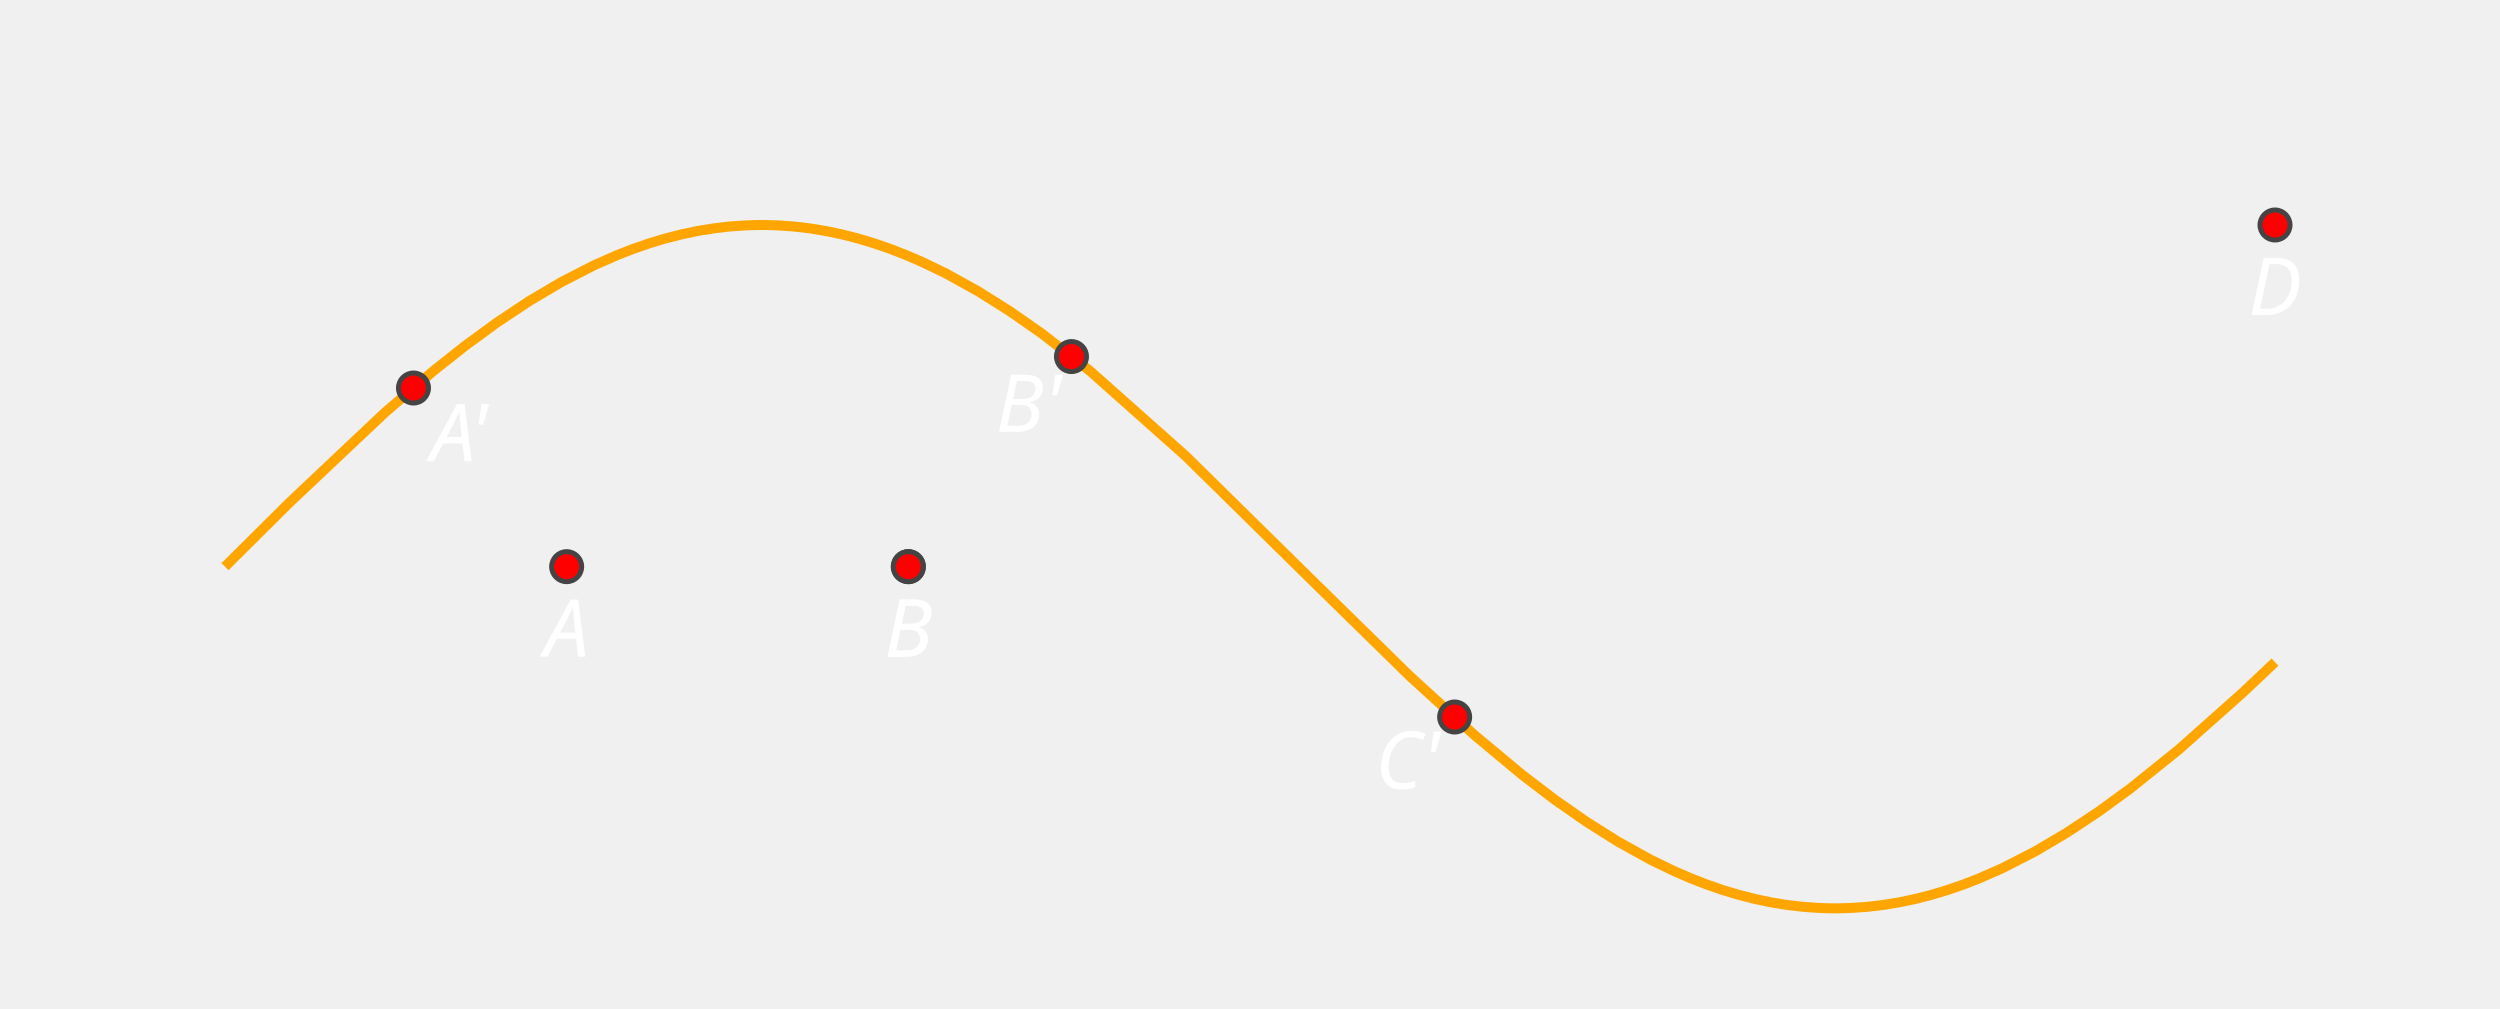
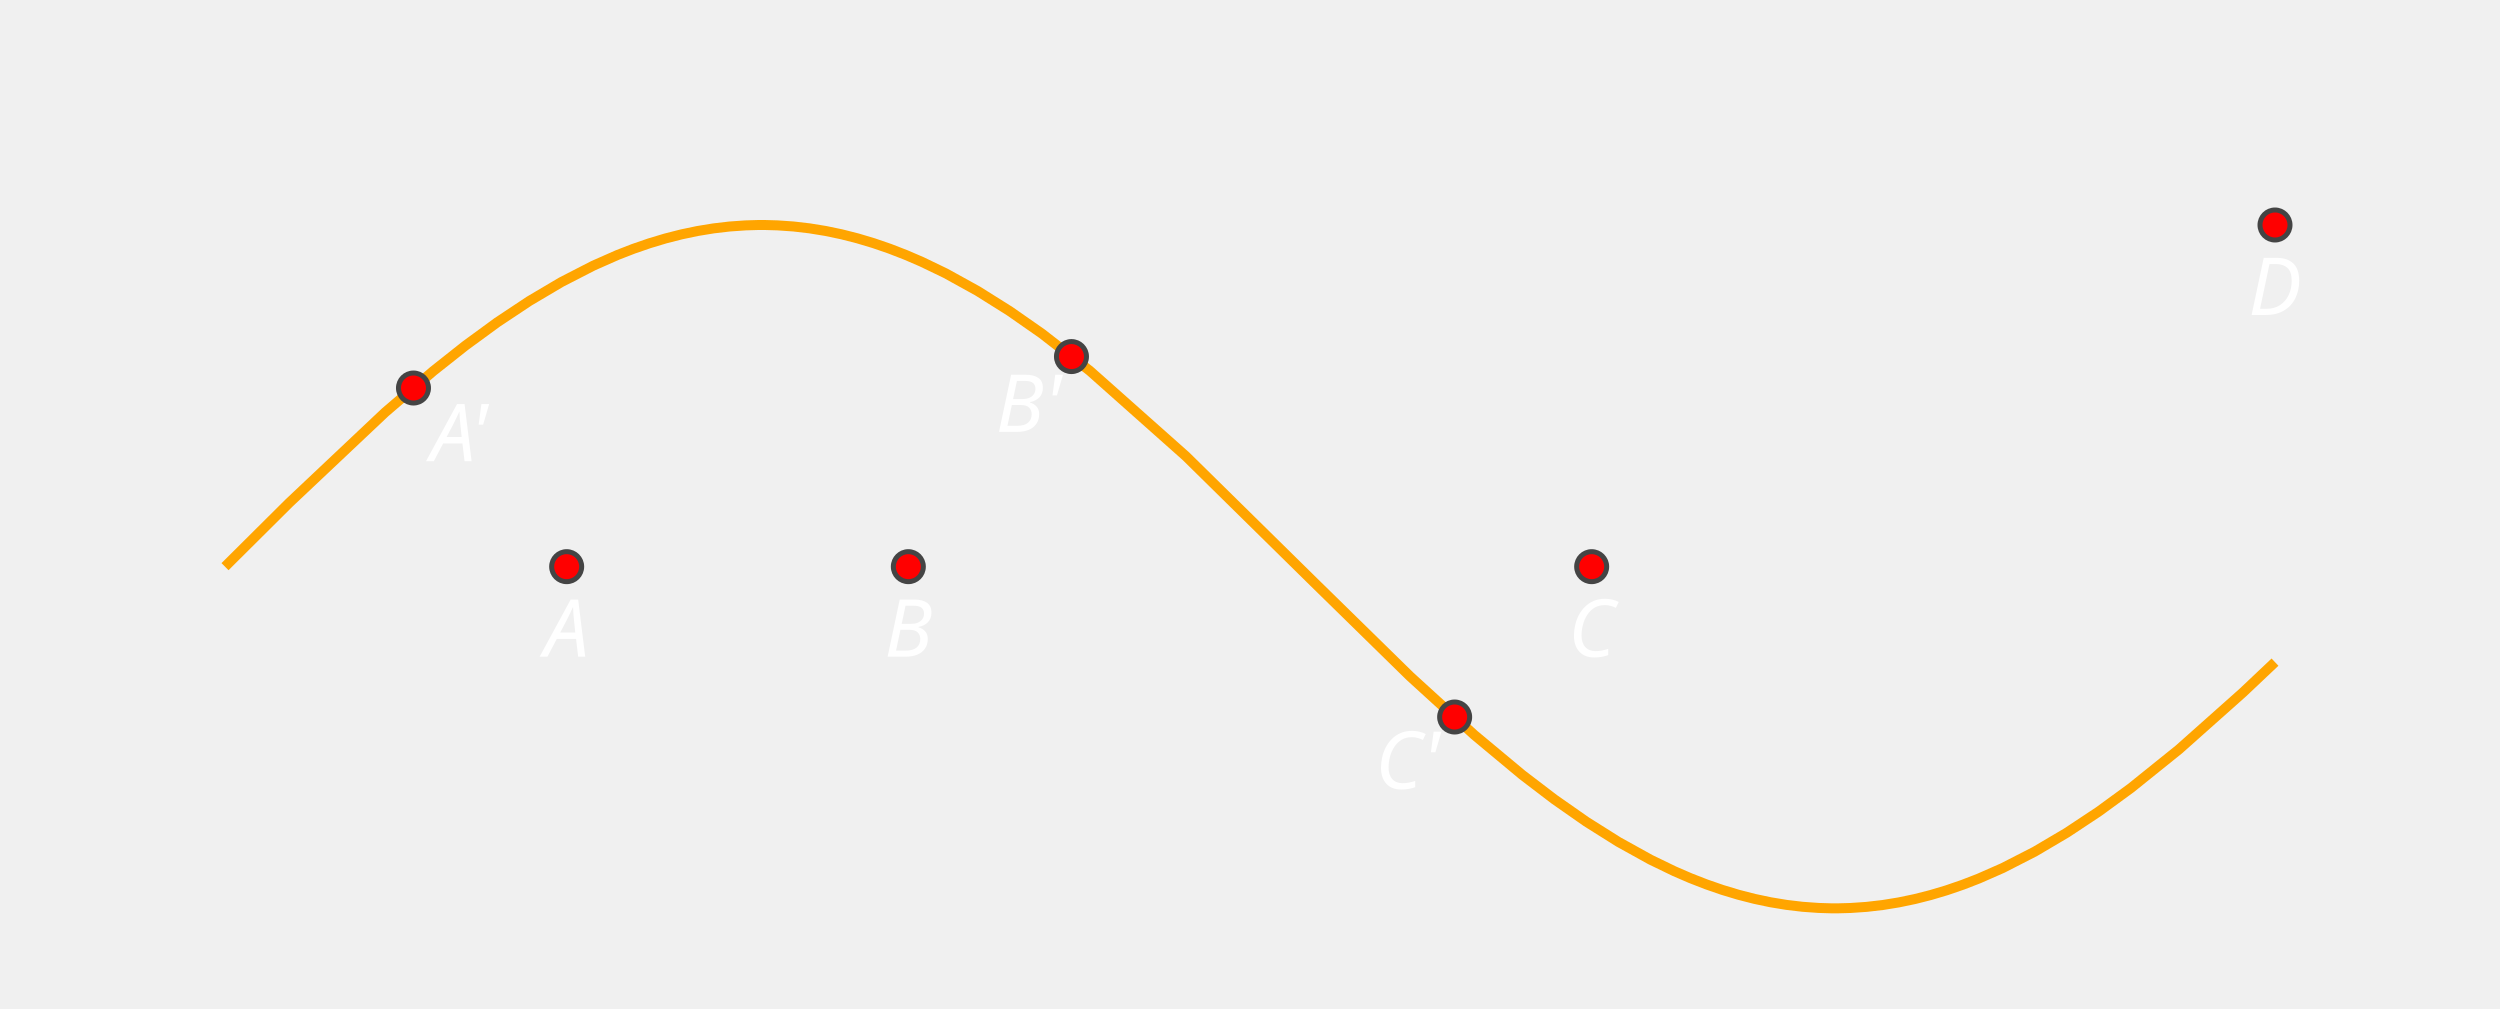
<svg xmlns="http://www.w3.org/2000/svg" style="background : #444;" height="201.663" width="500.0" version="1.11.1">
  <polyline points="45,113.333 57.812,100.596 77.031,82.462 86.641,74.222 93.047,69.149 99.453,64.463 105.859,60.207 112.266,56.417 118.672,53.127 123.477,51.005 126.68,49.761 129.883,48.656 133.086,47.694 136.289,46.876 139.492,46.204 142.695,45.679 145.898,45.303 149.102,45.077 151.504,45.005 153.105,45.004 155.508,45.074 158.711,45.297 161.914,45.67 165.117,46.192 168.32,46.861 171.523,47.676 174.727,48.635 177.93,49.737 181.133,50.978 184.336,52.356 189.141,54.673 195.547,58.212 201.953,62.235 208.359,66.706 217.969,74.168 237.188,91.249 262.812,116.469 282.031,135.292 294.844,146.97 304.453,154.975 310.859,159.864 317.266,164.344 323.672,168.376 330.078,171.925 334.883,174.251 338.086,175.635 341.289,176.882 344.492,177.989 347.695,178.954 350.898,179.775 354.102,180.45 357.305,180.978 360.508,181.357 363.711,181.587 366.113,181.661 367.715,181.663 370.117,181.596 373.32,181.376 376.523,181.006 379.727,180.487 382.93,179.821 386.133,179.009 389.336,178.053 392.539,176.954 395.742,175.716 400.547,173.602 406.953,170.323 413.359,166.543 419.766,162.296 426.172,157.619 435.781,149.887 448.594,138.485 455,132.427 " stroke="orange" stroke-width="2" fill="none" />
  <circle stroke="#444" stroke-width="1" fill="red" cy="113.333" r="3" cx="113.333" />
  <text dy="4" font-size="16" font-style="italic" stroke="none" fill="white" font-family="CMU Serif" x="113.333" text-anchor="middle" y="127.333">A
  </text>
  <circle stroke="#444" stroke-width="1" fill="red" cy="77.604" r="3" cx="82.696" />
  <text dy="4" font-size="16" font-style="italic" stroke="none" fill="white" font-family="CMU Serif" x="91.81" text-anchor="middle" y="88.232">A'
  </text>
  <circle stroke="#444" stroke-width="1" fill="red" cy="113.333" r="3" cx="181.667" />
  <text dy="4" font-size="16" font-style="italic" stroke="none" fill="white" font-family="CMU Serif" x="181.667" text-anchor="middle" y="127.333">B
  </text>
  <circle stroke="#444" stroke-width="1" fill="red" cy="71.315" r="3" cx="214.295" />
  <text dy="4" font-size="16" font-style="italic" stroke="none" fill="white" font-family="CMU Serif" x="205.708" text-anchor="middle" y="82.373">B'
  </text>
-   <circle stroke="#444" stroke-width="1" fill="red" cy="113.333" r="3" cx="181.667" />
-   <text dy="4" font-size="16" font-style="italic" stroke="none" fill="white" font-family="CMU Serif" x="181.667" text-anchor="middle" y="127.333">B
+   <circle stroke="#444" stroke-width="1" fill="red" cy="113.333" r="3" cx="318.333" />
+   <text dy="4" font-size="16" font-style="italic" stroke="none" fill="white" font-family="CMU Serif" x="318.333" text-anchor="middle" y="127.333">C
  </text>
  <circle stroke="#444" stroke-width="1" fill="red" cy="143.402" r="3" cx="290.929" />
  <text dy="4" font-size="16" font-style="italic" stroke="none" fill="white" font-family="CMU Serif" x="281.499" text-anchor="middle" y="153.749">C'
  </text>
  <circle stroke="#444" stroke-width="1" fill="red" cy="45" r="3" cx="455" />
  <text dy="4" font-size="16" font-style="italic" stroke="none" fill="white" font-family="CMU Serif" x="455" text-anchor="middle" y="59">D
  </text>
</svg>
